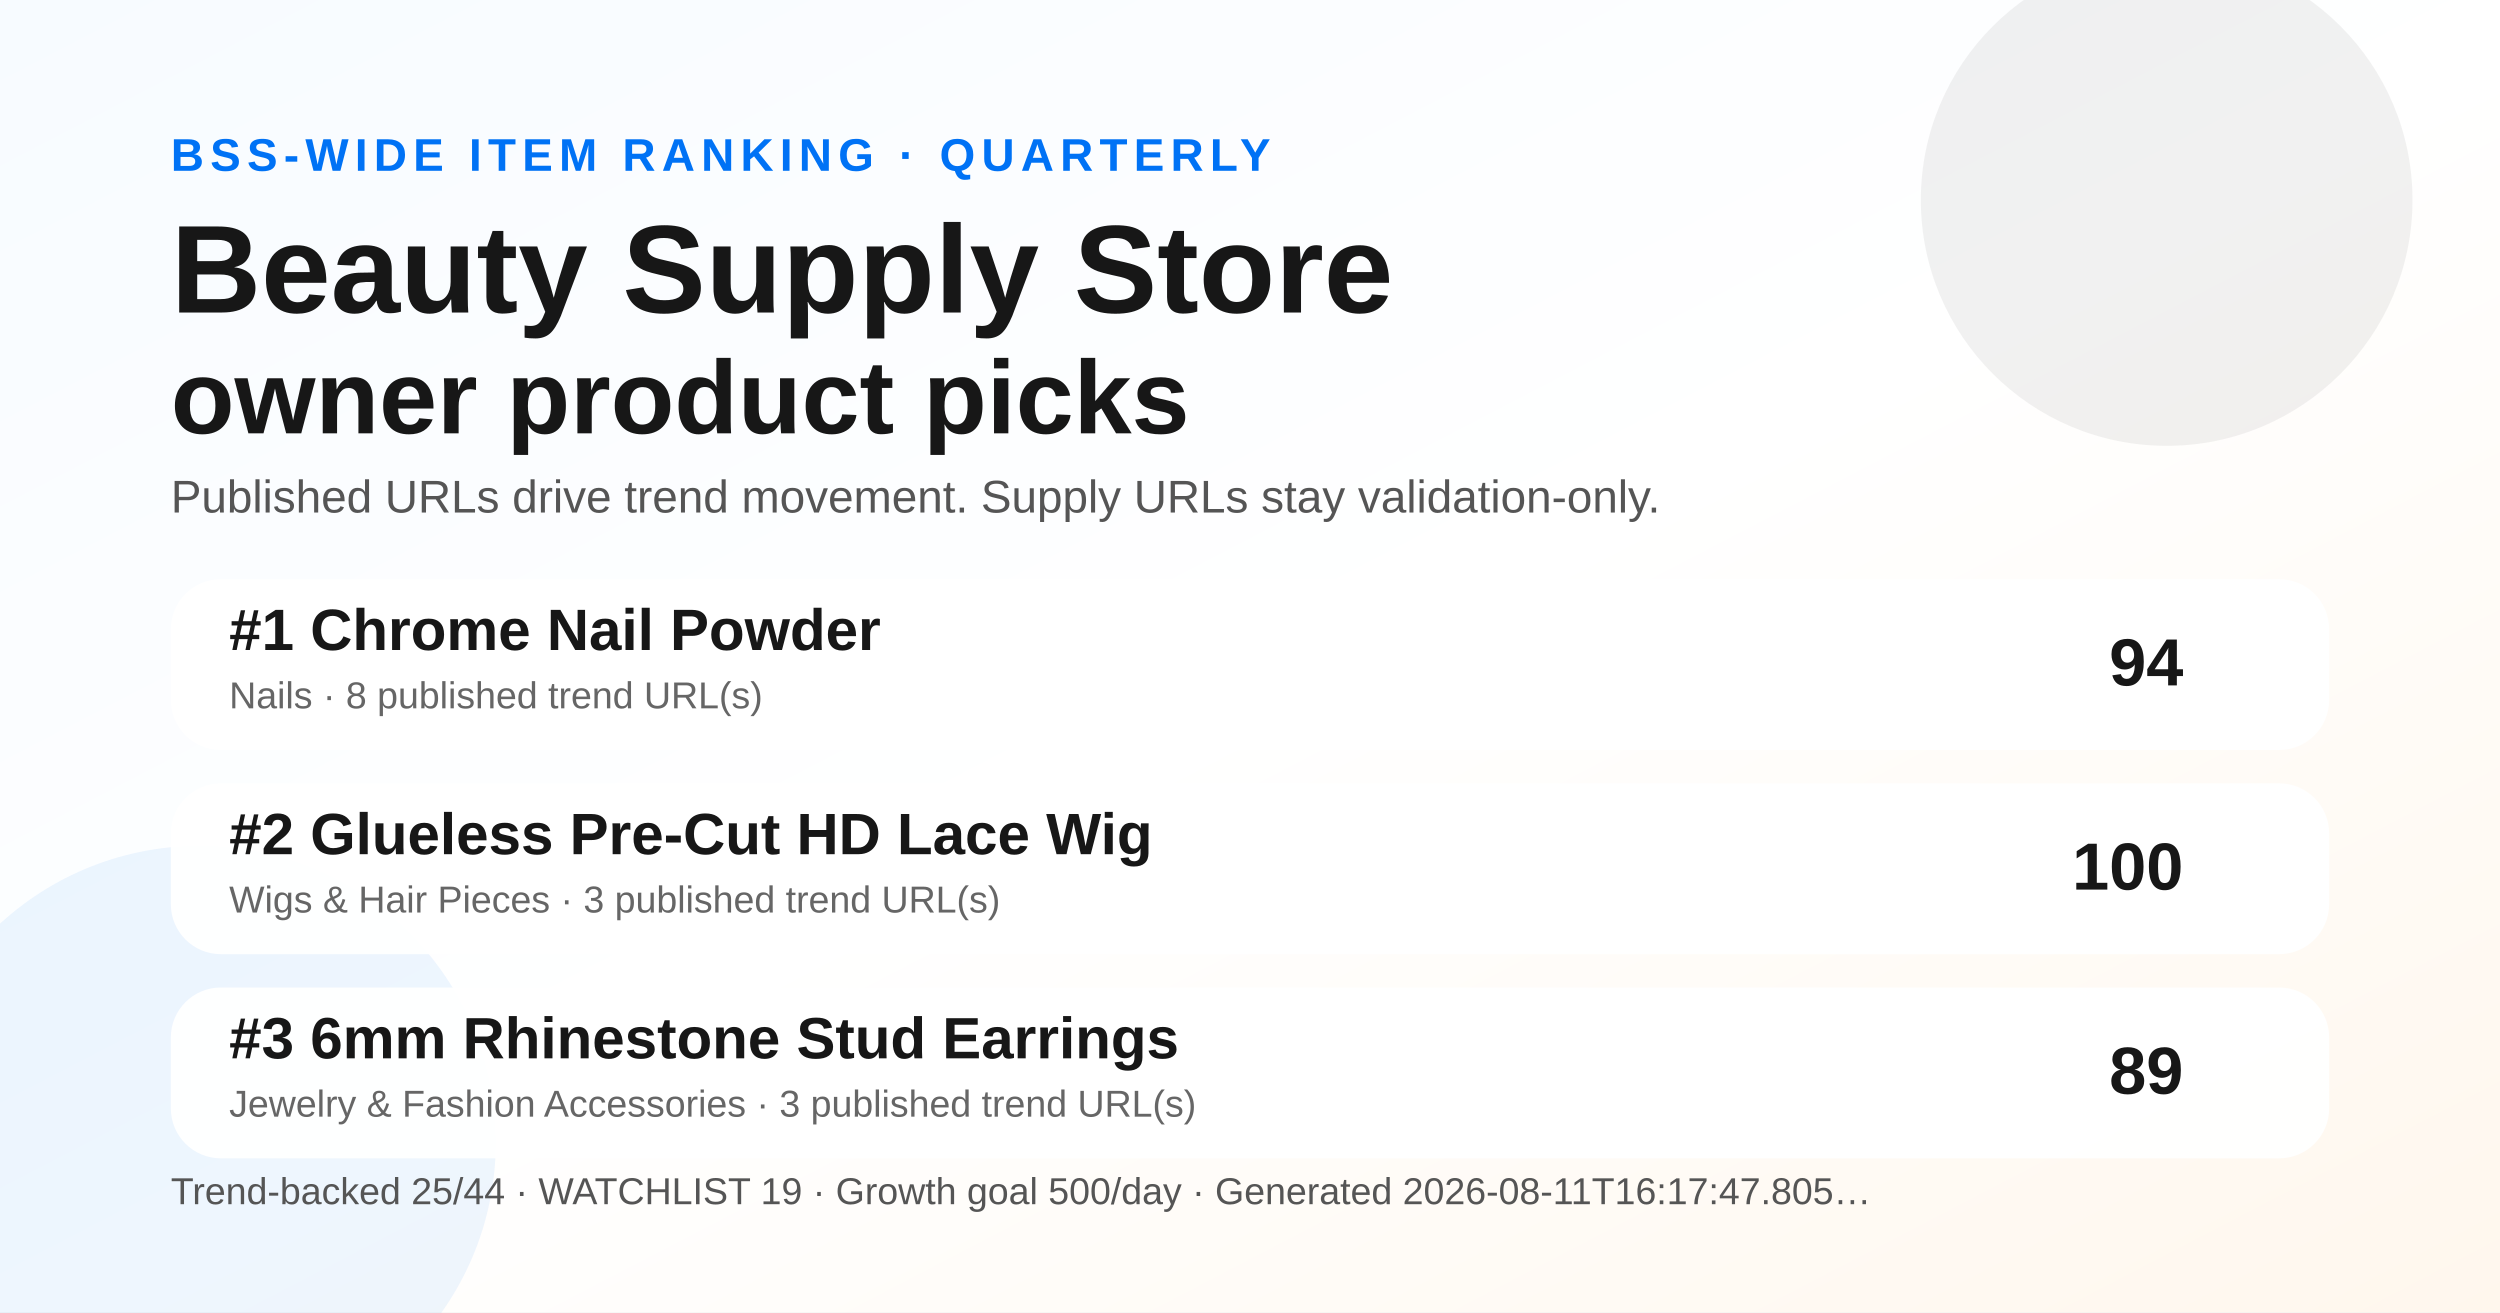
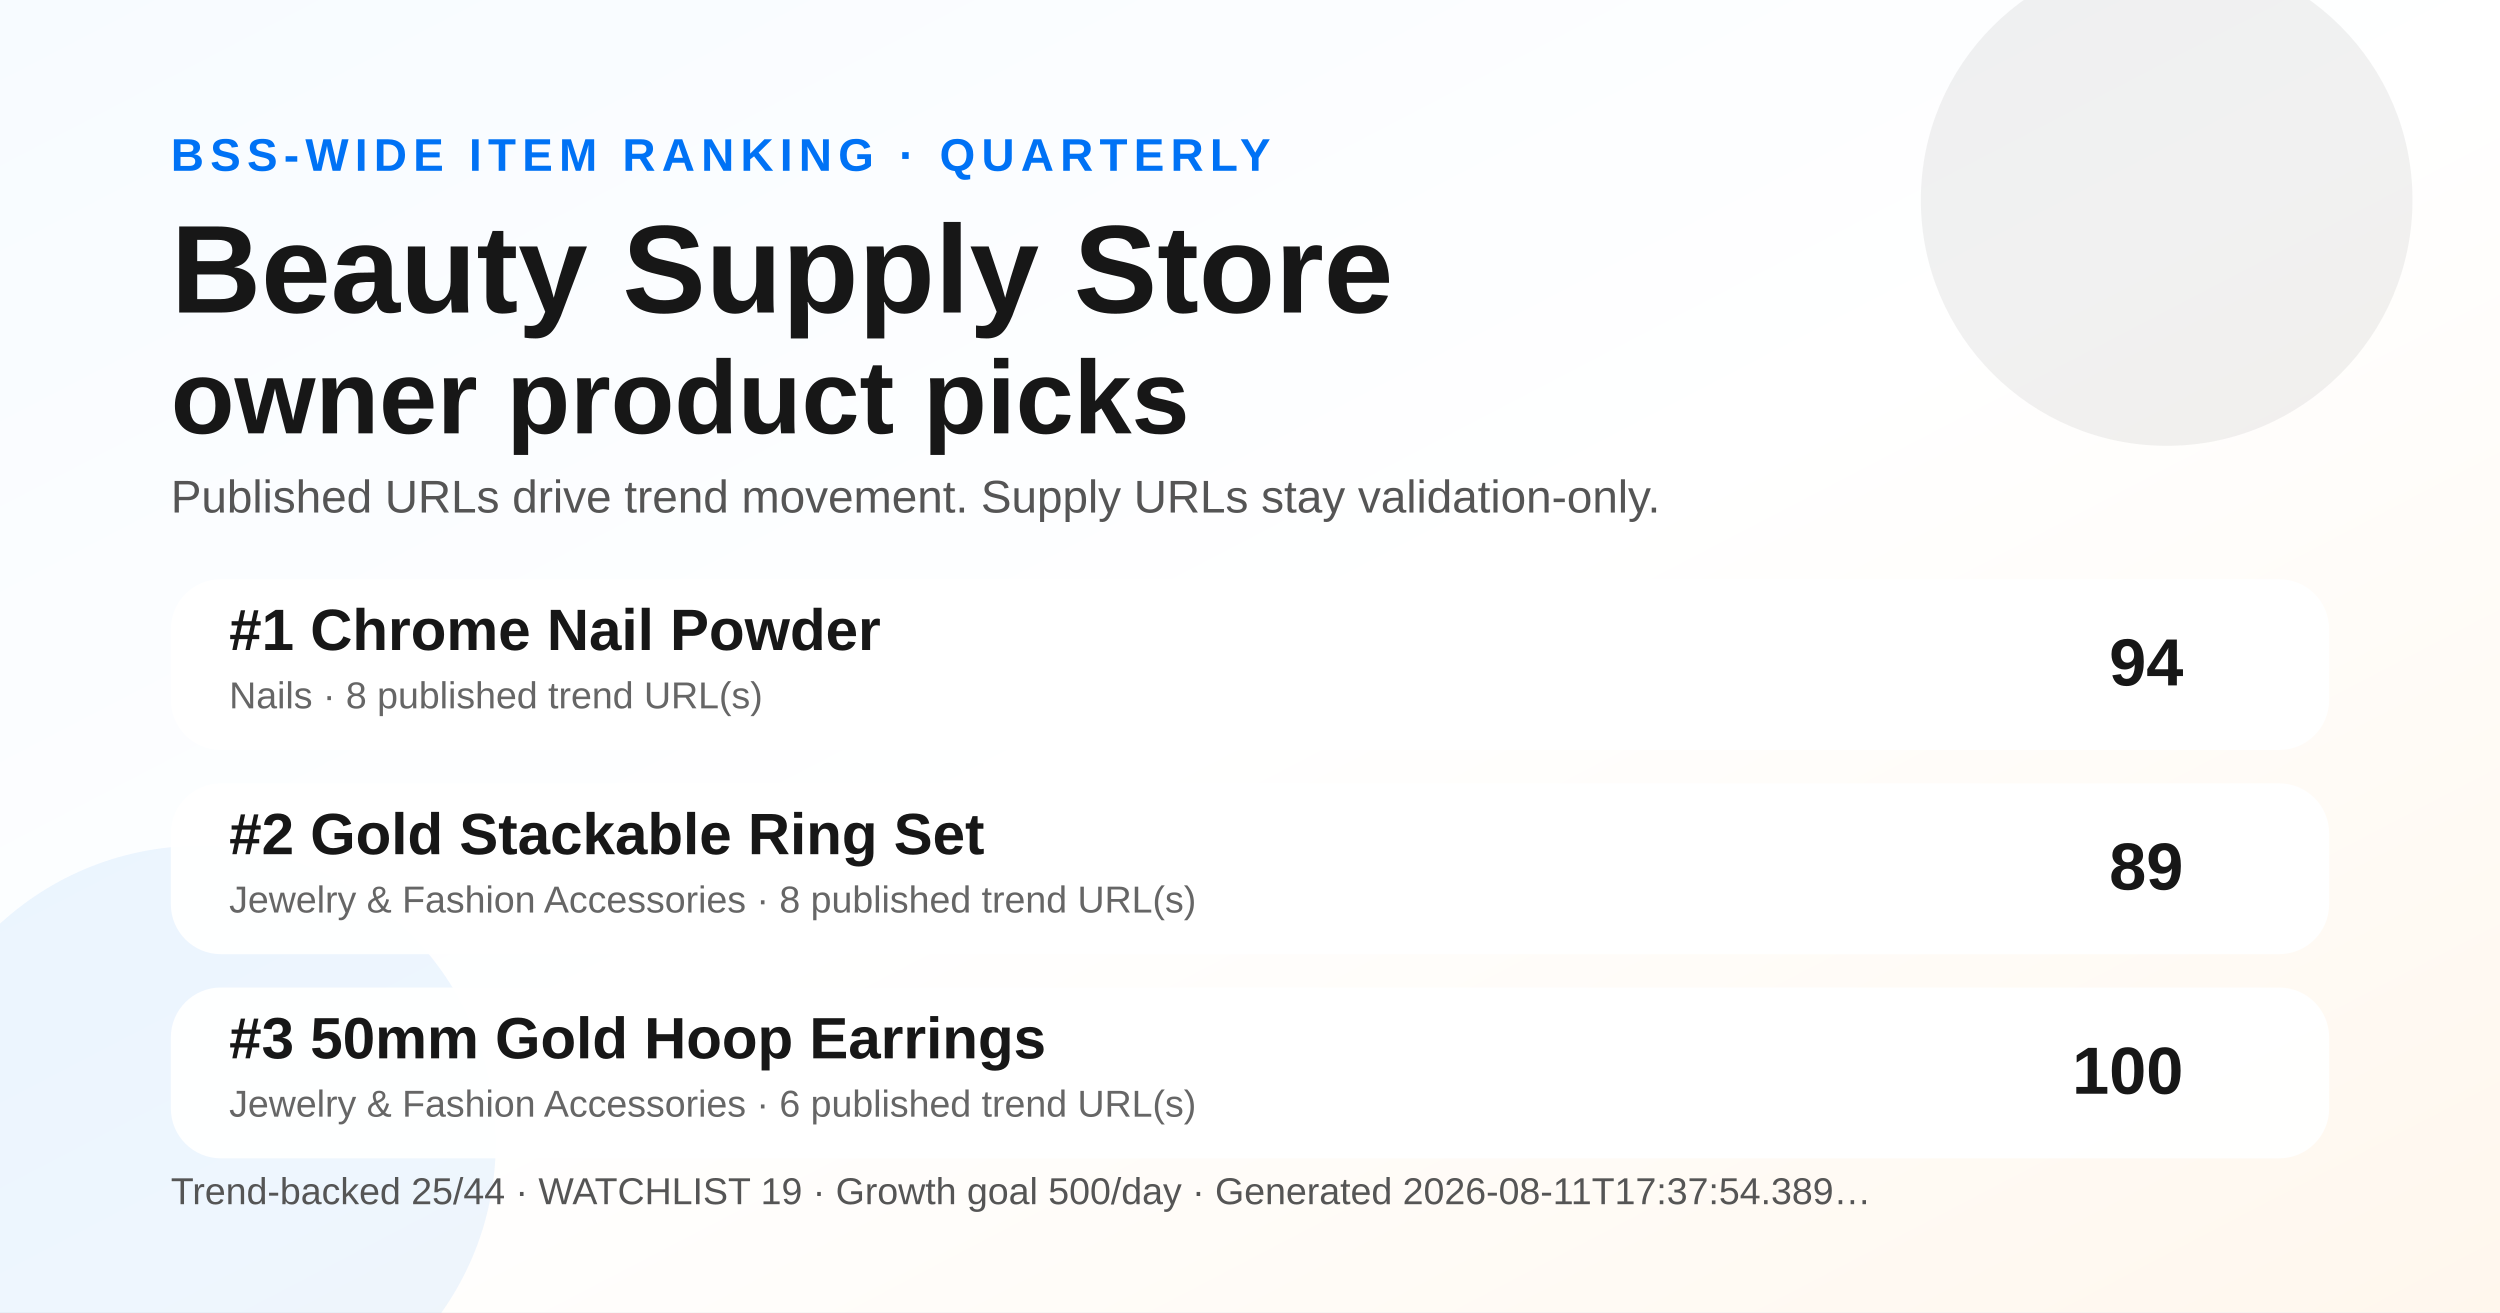
<svg xmlns="http://www.w3.org/2000/svg" width="1200" height="630" viewBox="0 0 1200 630" role="img" aria-label="Quarterly BSS Trend Ranking social preview">
  <defs>
    <linearGradient id="bg" x1="0" y1="0" x2="1" y2="1">
      <stop offset="0" stop-color="#f7fbff" />
      <stop offset="0.52" stop-color="#ffffff" />
      <stop offset="1" stop-color="#fff7ed" />
    </linearGradient>
  </defs>
  <rect width="1200" height="630" fill="url(#bg)" />
  <circle cx="1040" cy="96" r="118" fill="#171717" opacity="0.06" />
  <circle cx="96" cy="548" r="142" fill="#0072f5" opacity="0.07" />
  <text x="82" y="82" font-family="Arial, Helvetica, sans-serif" font-size="22" font-weight="700" fill="#0072f5" letter-spacing="3">BSS-WIDE ITEM RANKING · QUARTERLY</text>
  <text x="82" y="150" font-family="Arial, Helvetica, sans-serif" font-size="60" font-weight="800" fill="#171717">Beauty Supply Store</text>
  <text x="82" y="208" font-family="Arial, Helvetica, sans-serif" font-size="50" font-weight="800" fill="#171717">owner product picks</text>
  <text x="82" y="246" font-family="Arial, Helvetica, sans-serif" font-size="22" fill="#555555">Published URLs drive trend movement. Supply URLs stay validation-only.</text>
  <g transform="translate(82 278)">
    <rect width="1036" height="82" rx="24" fill="#ffffff" opacity="0.96" />
    <text x="28" y="34" font-family="Arial, Helvetica, sans-serif" font-size="28" font-weight="700" fill="#171717">#1 Chrome Nail Powder</text>
    <text x="28" y="62" font-family="Arial, Helvetica, sans-serif" font-size="18" fill="#666666">Nails · 8 published trend URL(s)</text>
    <text x="966" y="51" text-anchor="end" font-family="Arial, Helvetica, sans-serif" font-size="32" font-weight="700" fill="#171717">94</text>
  </g>
  <g transform="translate(82 376)">
    <rect width="1036" height="82" rx="24" fill="#ffffff" opacity="0.96" />
-     <text x="28" y="34" font-family="Arial, Helvetica, sans-serif" font-size="28" font-weight="700" fill="#171717">#2 Glueless Pre-Cut HD Lace Wig</text>
-     <text x="28" y="62" font-family="Arial, Helvetica, sans-serif" font-size="18" fill="#666666">Wigs &amp; Hair Pieces · 3 published trend URL(s)</text>
-     <text x="966" y="51" text-anchor="end" font-family="Arial, Helvetica, sans-serif" font-size="32" font-weight="700" fill="#171717">100</text>
+     <text x="28" y="34" font-family="Arial, Helvetica, sans-serif" font-size="28" font-weight="700" fill="#171717">#2 Gold Stackable Ring Set</text>
+     <text x="28" y="62" font-family="Arial, Helvetica, sans-serif" font-size="18" fill="#666666">Jewelry &amp; Fashion Accessories · 8 published trend URL(s)</text>
+     <text x="966" y="51" text-anchor="end" font-family="Arial, Helvetica, sans-serif" font-size="32" font-weight="700" fill="#171717">89</text>
  </g>
  <g transform="translate(82 474)">
    <rect width="1036" height="82" rx="24" fill="#ffffff" opacity="0.96" />
-     <text x="28" y="34" font-family="Arial, Helvetica, sans-serif" font-size="28" font-weight="700" fill="#171717">#3 6mm Rhinestone Stud Earrings</text>
-     <text x="28" y="62" font-family="Arial, Helvetica, sans-serif" font-size="18" fill="#666666">Jewelry &amp; Fashion Accessories · 3 published trend URL(s)</text>
-     <text x="966" y="51" text-anchor="end" font-family="Arial, Helvetica, sans-serif" font-size="32" font-weight="700" fill="#171717">89</text>
+     <text x="28" y="34" font-family="Arial, Helvetica, sans-serif" font-size="28" font-weight="700" fill="#171717">#3 50mm Gold Hoop Earrings</text>
+     <text x="28" y="62" font-family="Arial, Helvetica, sans-serif" font-size="18" fill="#666666">Jewelry &amp; Fashion Accessories · 6 published trend URL(s)</text>
+     <text x="966" y="51" text-anchor="end" font-family="Arial, Helvetica, sans-serif" font-size="32" font-weight="700" fill="#171717">100</text>
  </g>
  <g transform="translate(82 578)">
-     <text font-family="Arial, Helvetica, sans-serif" font-size="18" fill="#555555">Trend-backed 25/44 · WATCHLIST 19 · Growth goal 500/day · Generated 2026-08-11T16:17:47.805…</text>
+     <text font-family="Arial, Helvetica, sans-serif" font-size="18" fill="#555555">Trend-backed 25/44 · WATCHLIST 19 · Growth goal 500/day · Generated 2026-08-11T17:37:54.389…</text>
  </g>
</svg>
